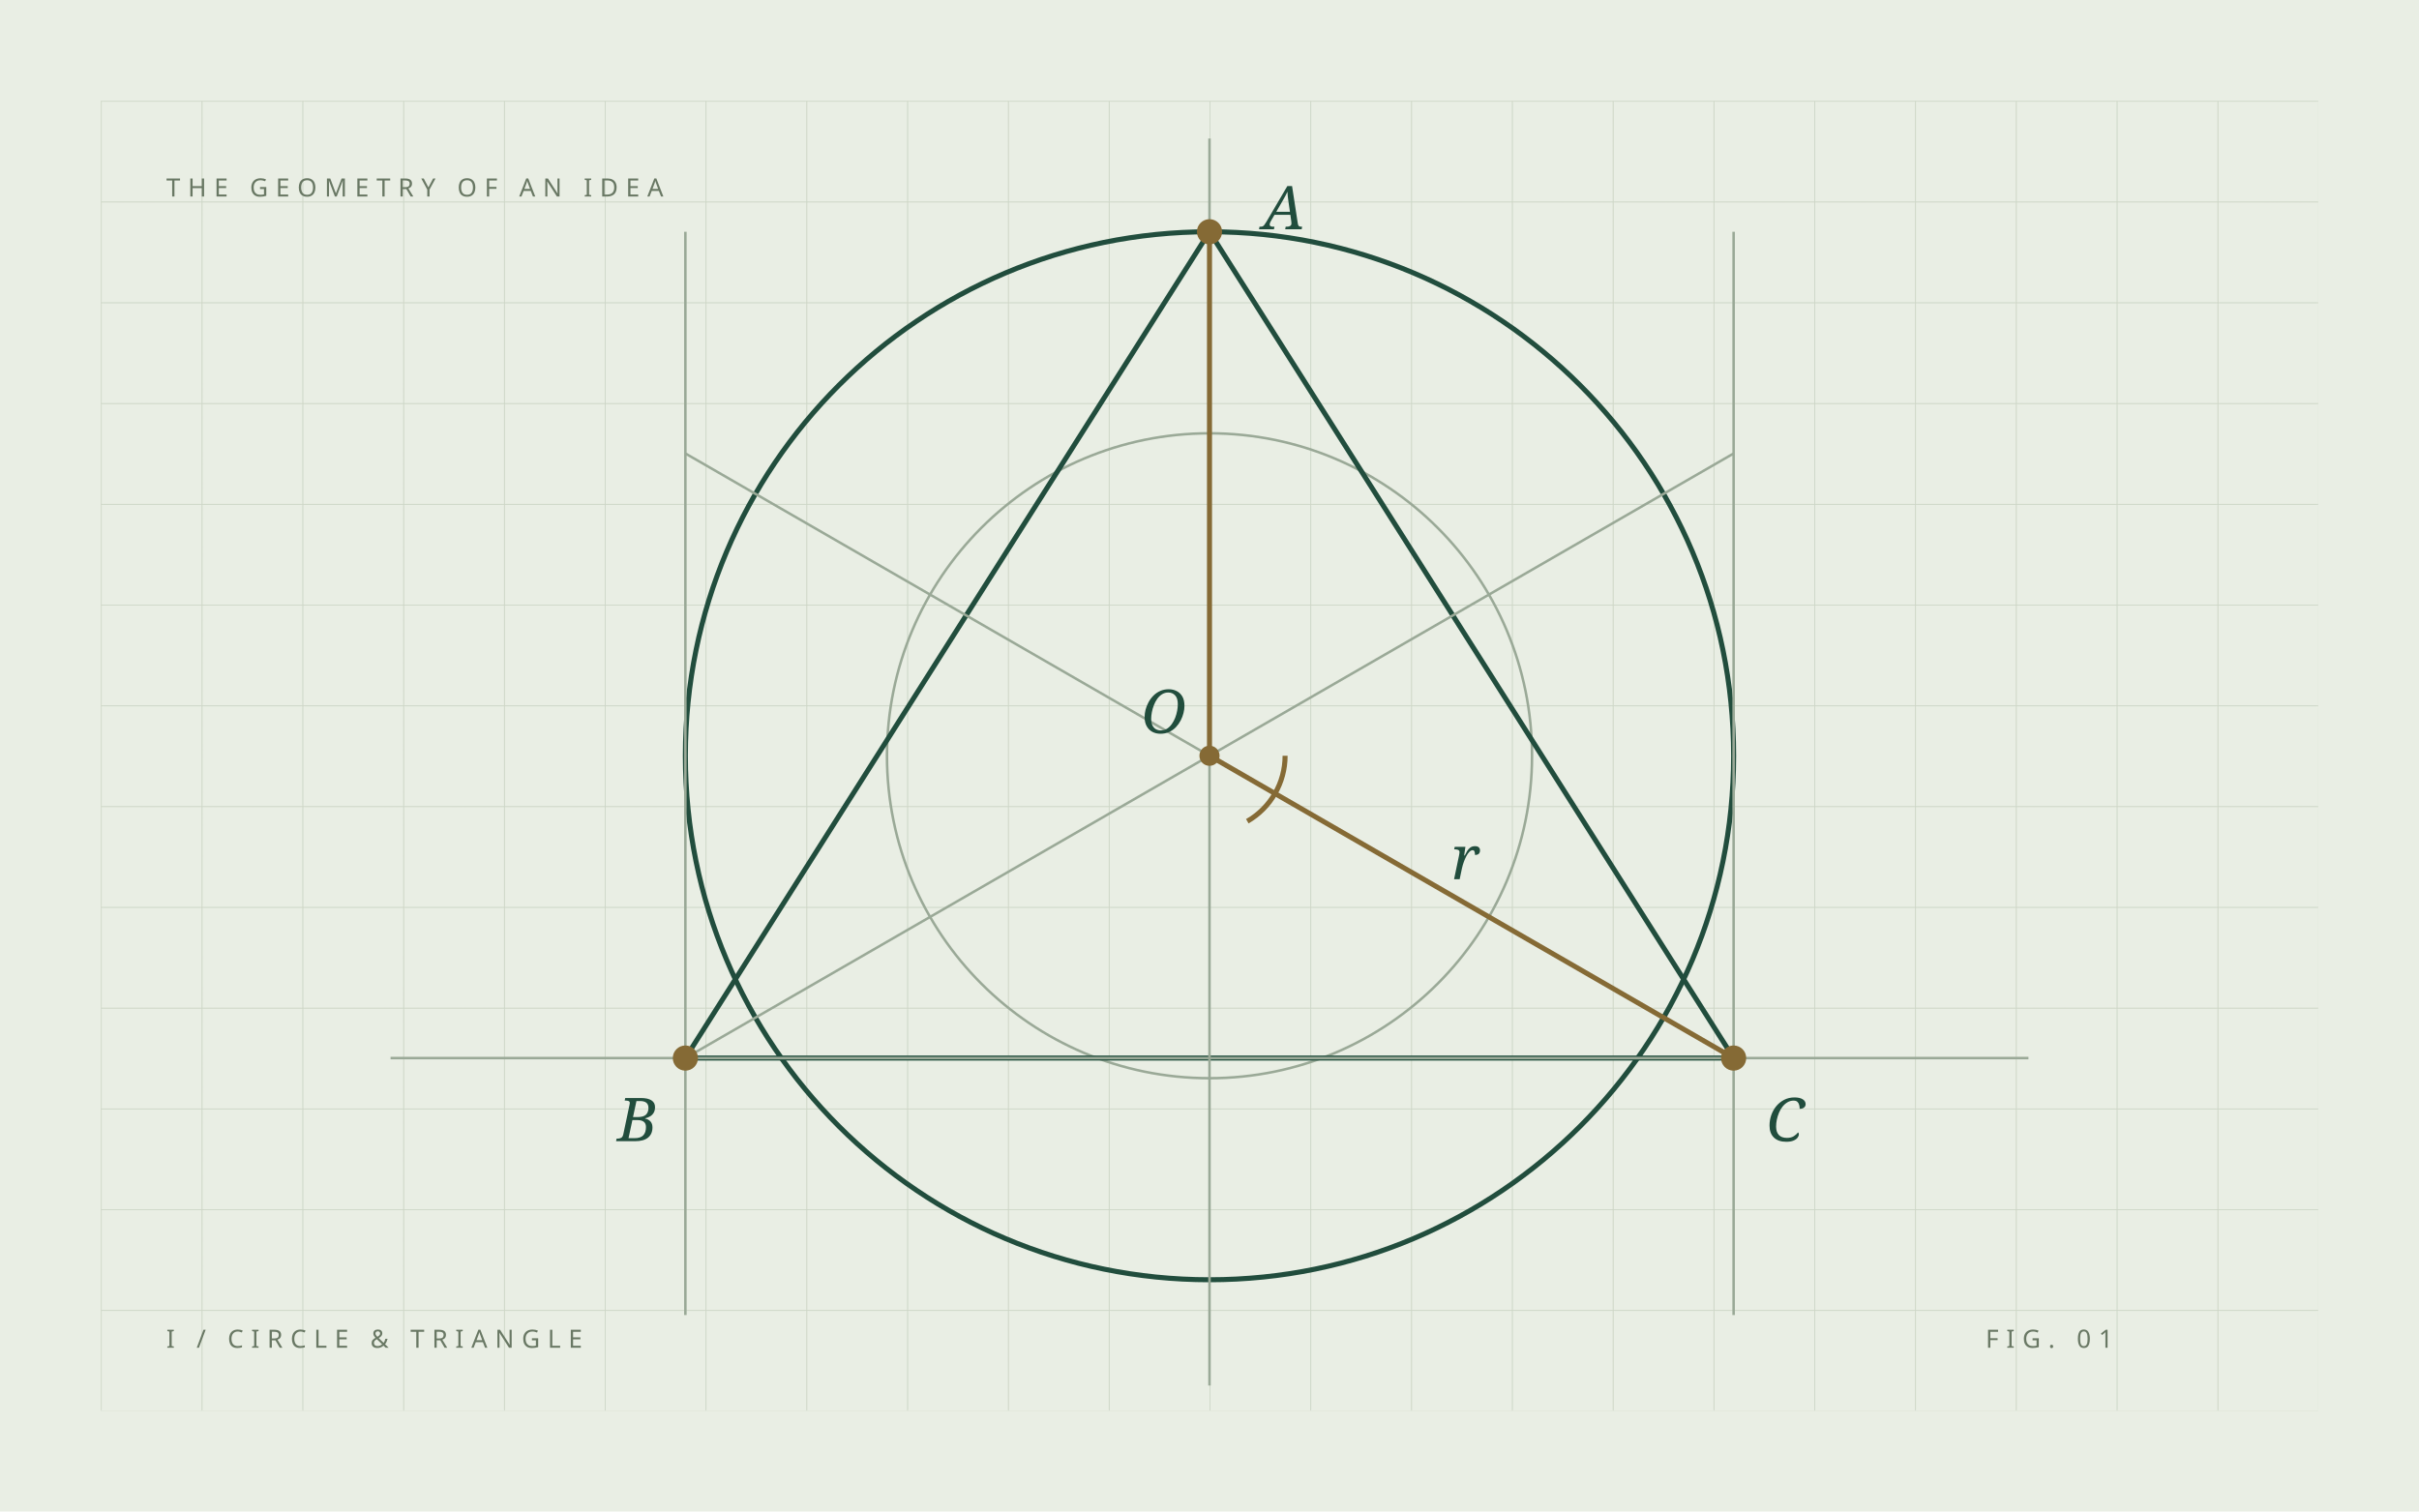
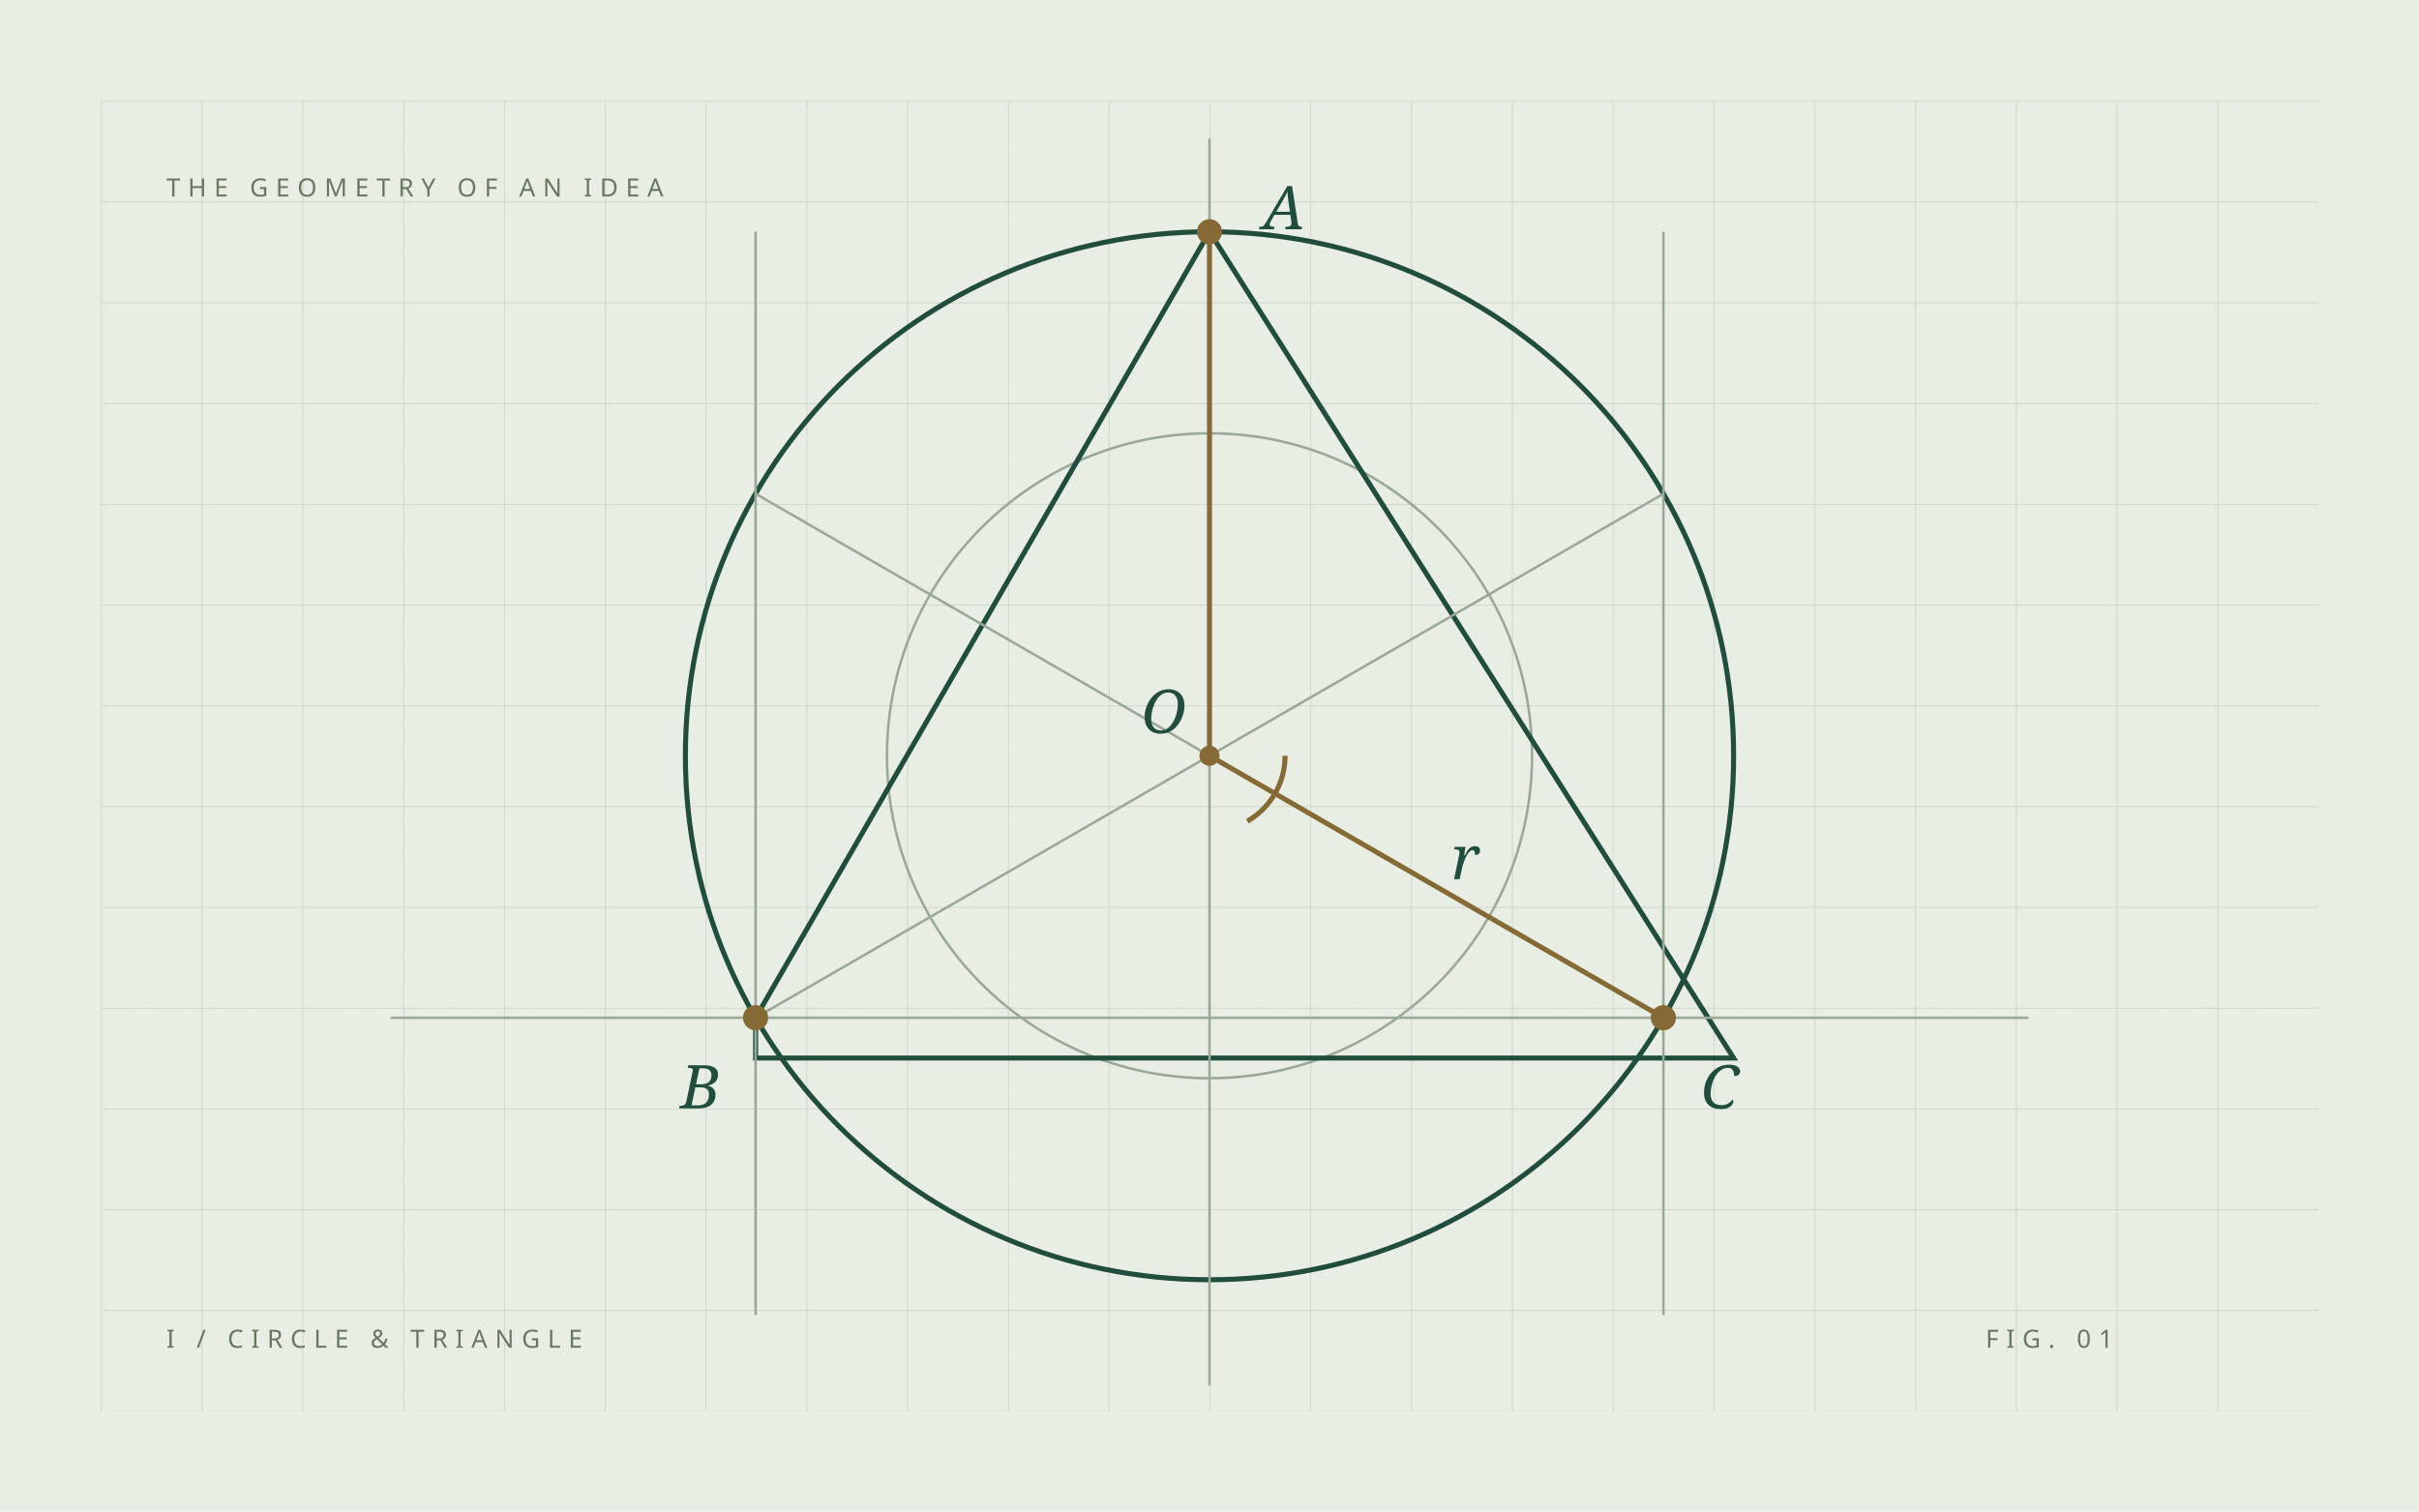
<svg xmlns="http://www.w3.org/2000/svg" viewBox="0 0 960 600">
  <rect width="960" height="600" fill="#e9eee4" />
  <defs>
    <pattern id="grid" width="40" height="40" patternUnits="userSpaceOnUse">
      <path d="M40 0H0V40" fill="none" stroke="#ced6c7" stroke-width=".7" />
    </pattern>
  </defs>
  <rect x="40" y="40" width="880" height="520" fill="url(#grid)" />
  <g fill="none">
    <circle cx="480" cy="300" r="208" stroke="#214d3d" stroke-width="2" />
    <circle cx="480" cy="300" r="128" stroke="#9aa997" stroke-width="1" />
-     <path d="M272 420 480 92l208 328H272Z" stroke="#214d3d" stroke-width="2" />
-     <path d="M155 420H805M480 55v495M272 92v430M688 92v430M272 420l416-240M272 180l416 240" stroke="#9aa997" stroke-width="1" />
-     <path d="M480 300 688 420M480 300 480 92" stroke="#856a35" stroke-width="2" />
+     <path d="M299.867 404 480 92l208 328H299.867Z" stroke="#214d3d" stroke-width="2" />
+     <path d="M155 404H805M480 55v495M299.867 92v430M660.133 92v430M299.867 404l360.267-208M299.867 196l360.267 208" stroke="#9aa997" stroke-width="1" />
+     <path d="M480 300 660.133 404M480 300 480 92" stroke="#856a35" stroke-width="2" />
    <path d="M510 300a30 30 0 0 1-15 26" stroke="#856a35" stroke-width="2" />
  </g>
  <g fill="#856a35">
    <circle cx="480" cy="92" r="5" />
-     <circle cx="272" cy="420" r="5" />
-     <circle cx="688" cy="420" r="5" />
+     <circle cx="299.867" cy="404" r="5" />
+     <circle cx="660.133" cy="404" r="5" />
    <circle cx="480" cy="300" r="4" />
  </g>
  <g fill="#214d3d" font-family="Georgia,serif" font-size="24" font-style="italic">
    <text x="501" y="91">A</text>
-     <text x="245" y="453">B</text>
-     <text x="701" y="453">C</text>
+     <text x="270" y="440">B</text>
+     <text x="675" y="440">C</text>
    <text x="453" y="291">O</text>
    <text x="576" y="349">r</text>
  </g>
  <g fill="#697864" font-family="system-ui,sans-serif" font-size="10" letter-spacing="3">
    <text x="66" y="78">THE GEOMETRY OF AN IDEA</text>
    <text x="66" y="535">I / CIRCLE &amp; TRIANGLE</text>
    <text x="788" y="535">FIG. 01</text>
  </g>
</svg>
